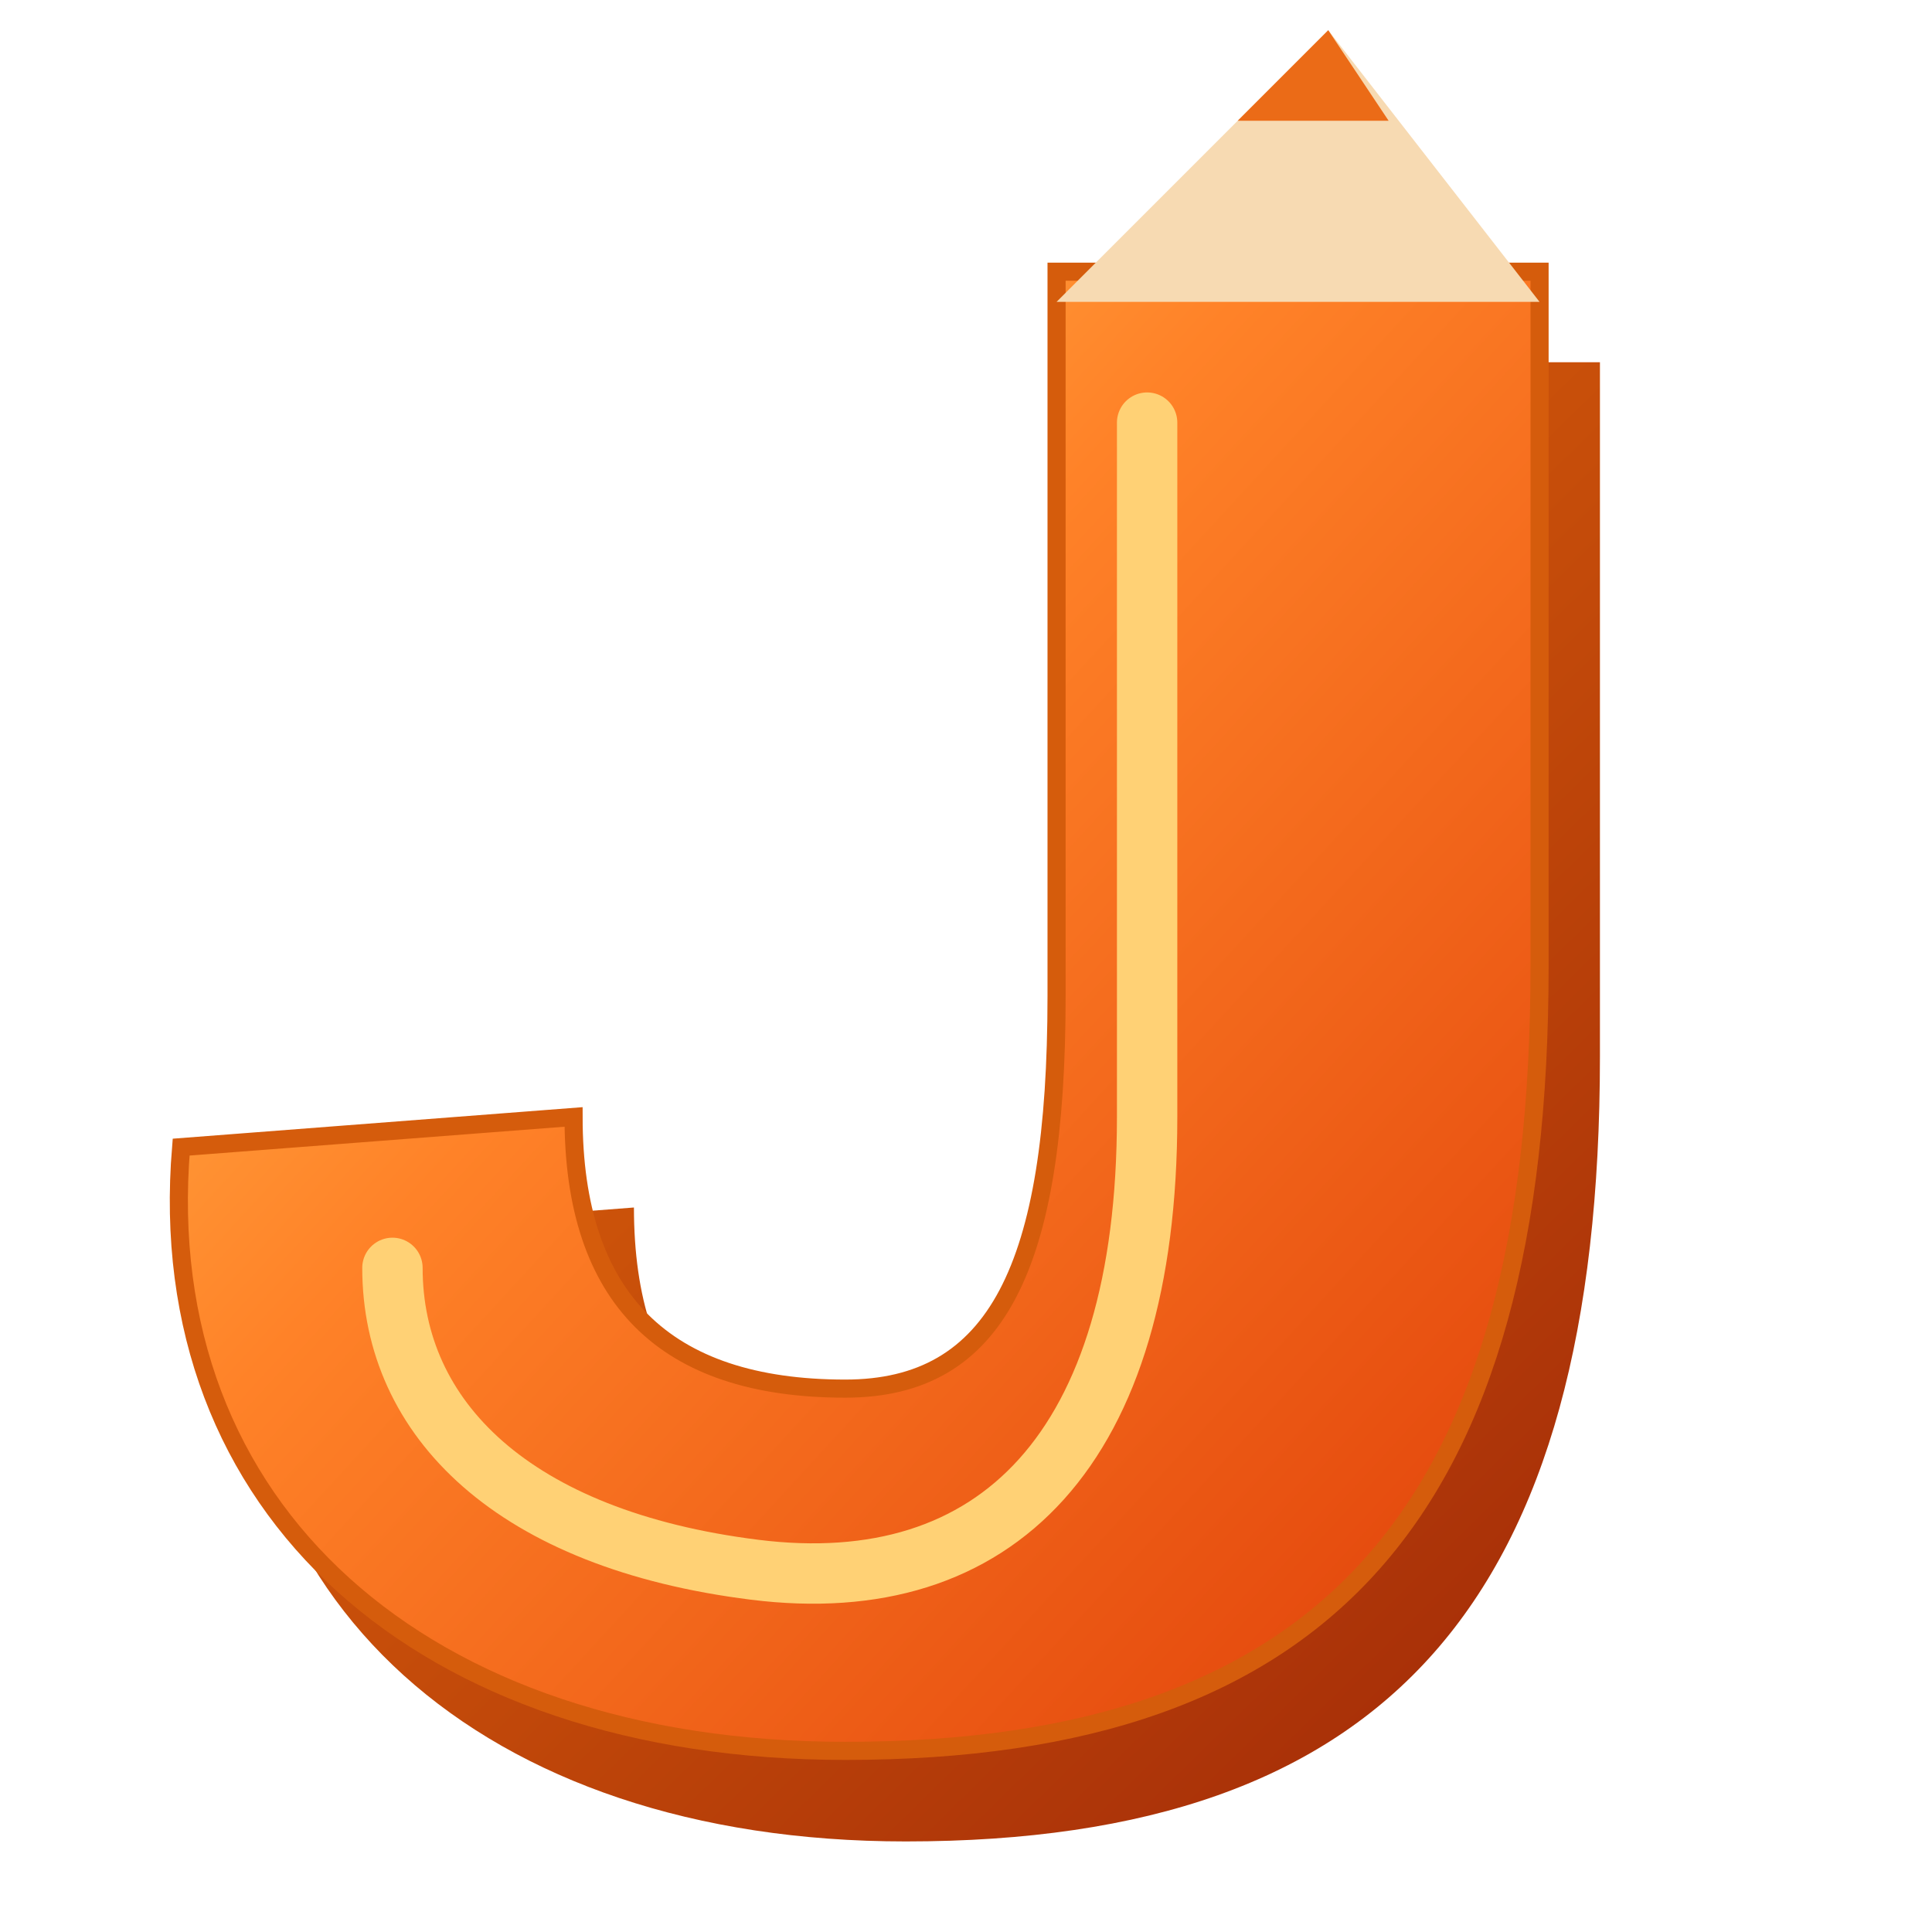
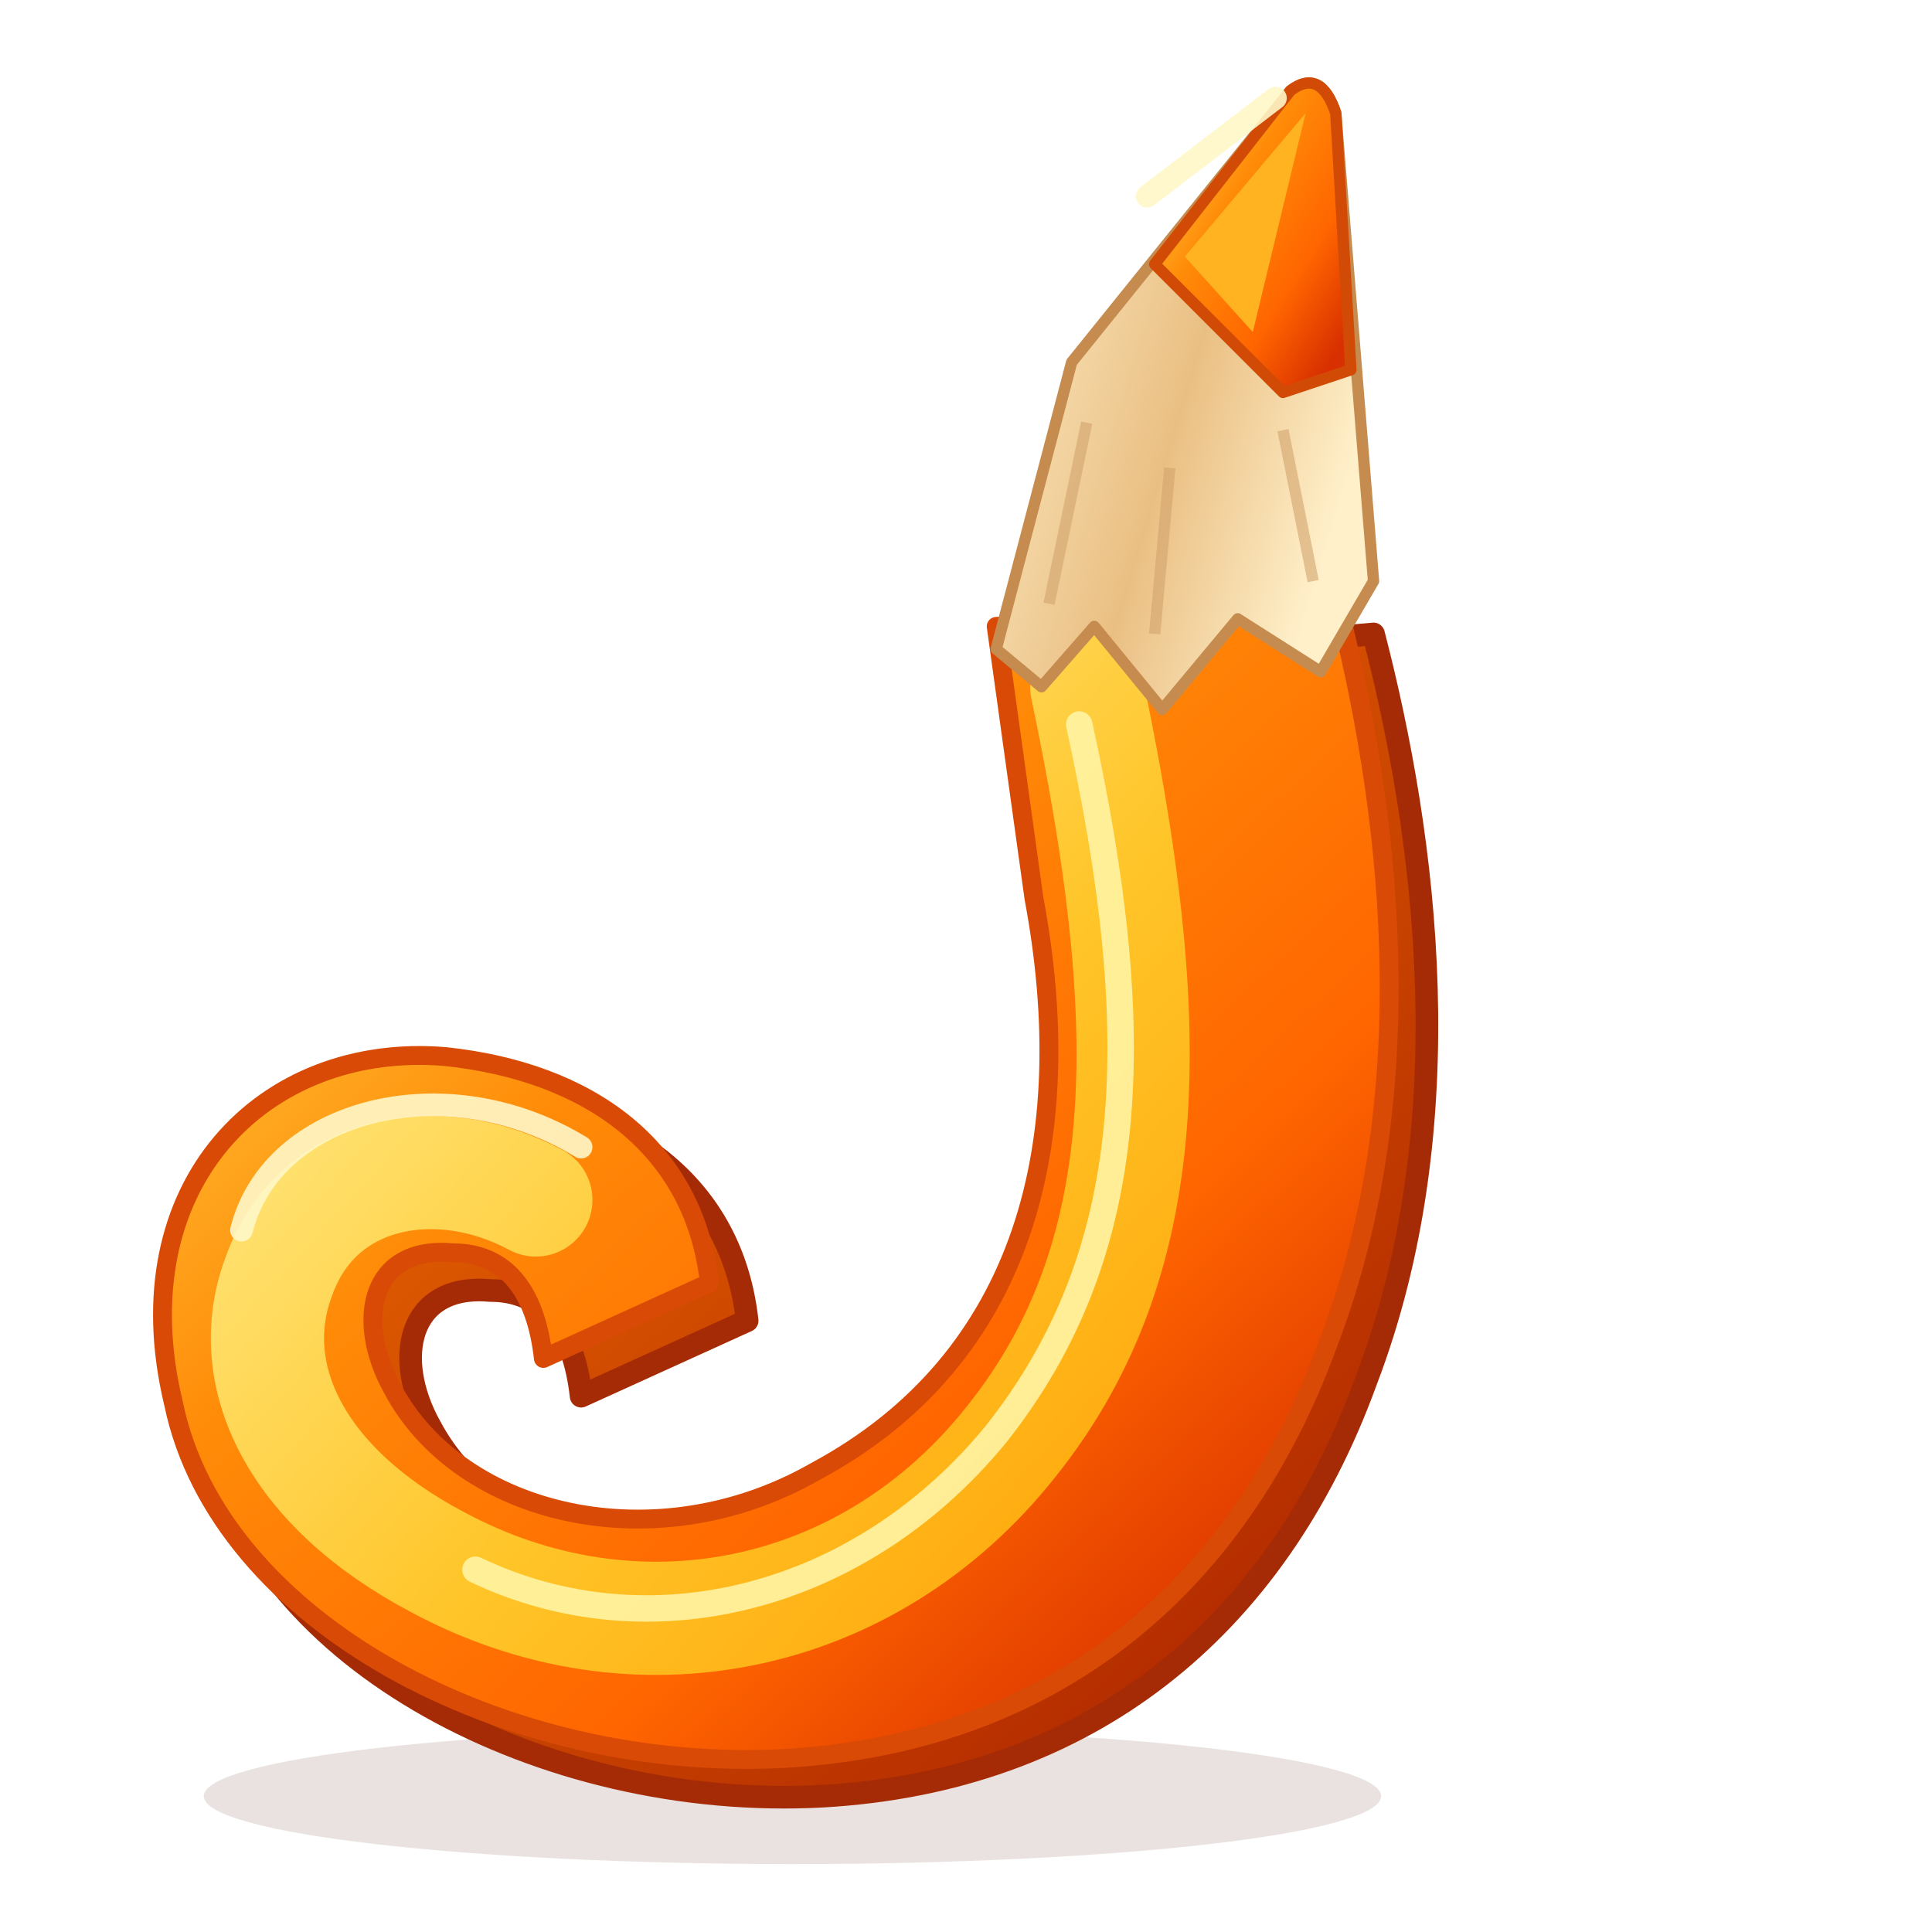
- <svg xmlns="http://www.w3.org/2000/svg" viewBox="0 0 64 64">
+ <svg xmlns="http://www.w3.org/2000/svg" viewBox="0 0 256 256">
  <defs>
-     <linearGradient id="face" x1="0" x2="1" y2="1">
-       <stop stop-color="#ffc555" />
-       <stop offset=".4" stop-color="#ff8228" />
-       <stop offset="1" stop-color="#df3e08" />
+     <linearGradient id="body" x1=".1" y1=".1" x2=".9" y2=".9">
+       <stop stop-color="#ffcf41" />
+       <stop offset=".35" stop-color="#ff8b08" />
+       <stop offset=".72" stop-color="#ff6500" />
+       <stop offset="1" stop-color="#d83000" />
    </linearGradient>
-     <linearGradient id="edge" x2=".9" y2="1">
-       <stop stop-color="#ed730c" />
-       <stop offset="1" stop-color="#a32b08" />
+     <linearGradient id="edge" x1="0" y1="0" x2="1" y2="1">
+       <stop stop-color="#f67500" />
+       <stop offset="1" stop-color="#a92000" />
    </linearGradient>
+     <linearGradient id="wood" x1="0" y1="0" x2="1" y2=".5">
+       <stop stop-color="#fff3cf" />
+       <stop offset=".6" stop-color="#eabf83" />
+       <stop offset="1" stop-color="#fff0ca" />
+     </linearGradient>
+     <linearGradient id="shine" x1="0" y1="0" x2="1" y2="1">
+       <stop stop-color="#fff6a3" />
+       <stop offset=".6" stop-color="#ffc529" />
+       <stop offset="1" stop-color="#ffa408" />
+     </linearGradient>
+     <path id="j" d="M132 83 177 79C184 106 189 144 176 178 164 211 139 231 104 233 67 235 29 215 23 186 16 157 35 138 59 140 78 142 92 152 94 170L72 180C71 171 67 166 60 166 49 165 47 175 52 184 61 201 87 207 108 195 136 180 143 151 137 119Z" />
  </defs>
-   <path d="M37 12h16v23c0 18-7 26-23 26C16 61 7 53 8 41l13-1c0 6 3 9 9 9 5 0 7-4 7-13V12Z" fill="url(#edge)" />
-   <path d="M35 9h16v23c0 18-7 26-23 26C14 58 5 50 6 38l13-1c0 6 3 9 9 9 5 0 7-4 7-13V9Z" fill="url(#face)" stroke="#d55c0c" stroke-width=".6" />
-   <path d="m35 10 9-9 7 9" fill="#f7dab2" />
-   <path d="m41 4 3-3 2 3" fill="#eb6b17" />
-   <path d="M38 14v23c0 11-5 16-13 15-8-1-12-5-12-10" stroke="#ffd175" stroke-width="2" fill="none" stroke-linecap="round" />
+   <ellipse cx="105" cy="238" rx="78" ry="9" fill="#5c220c" opacity=".13" />
+   <use href="#j" transform="translate(5 5)" fill="url(#edge)" stroke="#a52b06" stroke-width="3" stroke-linejoin="round" />
+   <use href="#j" fill="url(#body)" stroke="#d84a05" stroke-width="2.5" stroke-linejoin="round" />
+   <path d="M144 91C153 134 154 166 134 191 115 215 84 221 58 207 39 197 32 182 37 169 42 155 58 152 71 159" fill="none" stroke="url(#shine)" stroke-width="15" stroke-linecap="round" />
+   <path d="M143 96C152 137 151 166 132 190 114 212 86 219 63 208" fill="none" stroke="#fff4a3" stroke-width="3.5" stroke-linecap="round" opacity=".9" />
+   <path d="M132 86 142 48 171 12Q175 9 177 15L182 77 175 89 164 82 154 94 145 83 138 91Z" fill="url(#wood)" stroke="#c68c4f" stroke-width="1.5" stroke-linejoin="round" />
+   <path d="M153 35 171 12Q175 9 177 15L179 49 170 52 163 45Z" fill="url(#body)" stroke="#d14a06" stroke-width="1.5" stroke-linejoin="round" />
+   <path d="m157 34 16-19-7 29" fill="#ffb321" />
+   <path d="M144 56 139 80M155 62 153 84M170 57 174 77" stroke="#d2a36c" stroke-width="1.5" opacity=".6" />
+   <path d="M32 163C36 147 59 141 77 152M152 26 169 13" fill="none" stroke="#fff7c8" stroke-width="3" stroke-linecap="round" opacity=".9" />
</svg>
